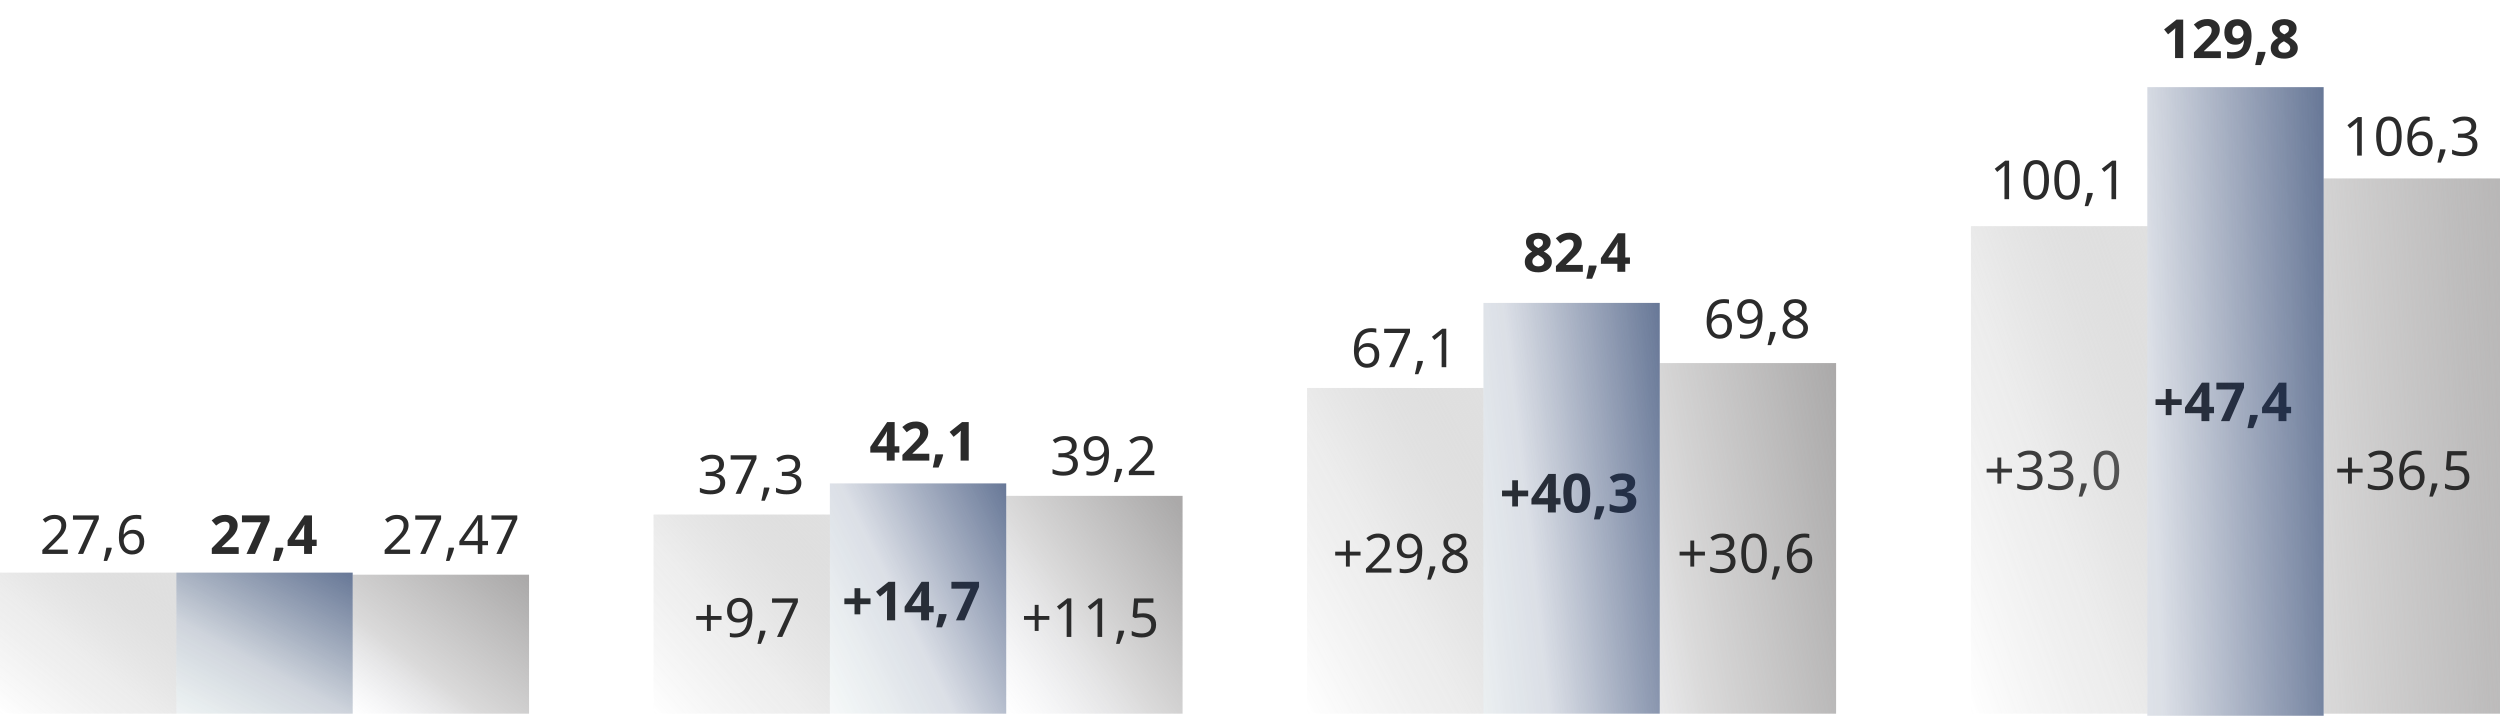
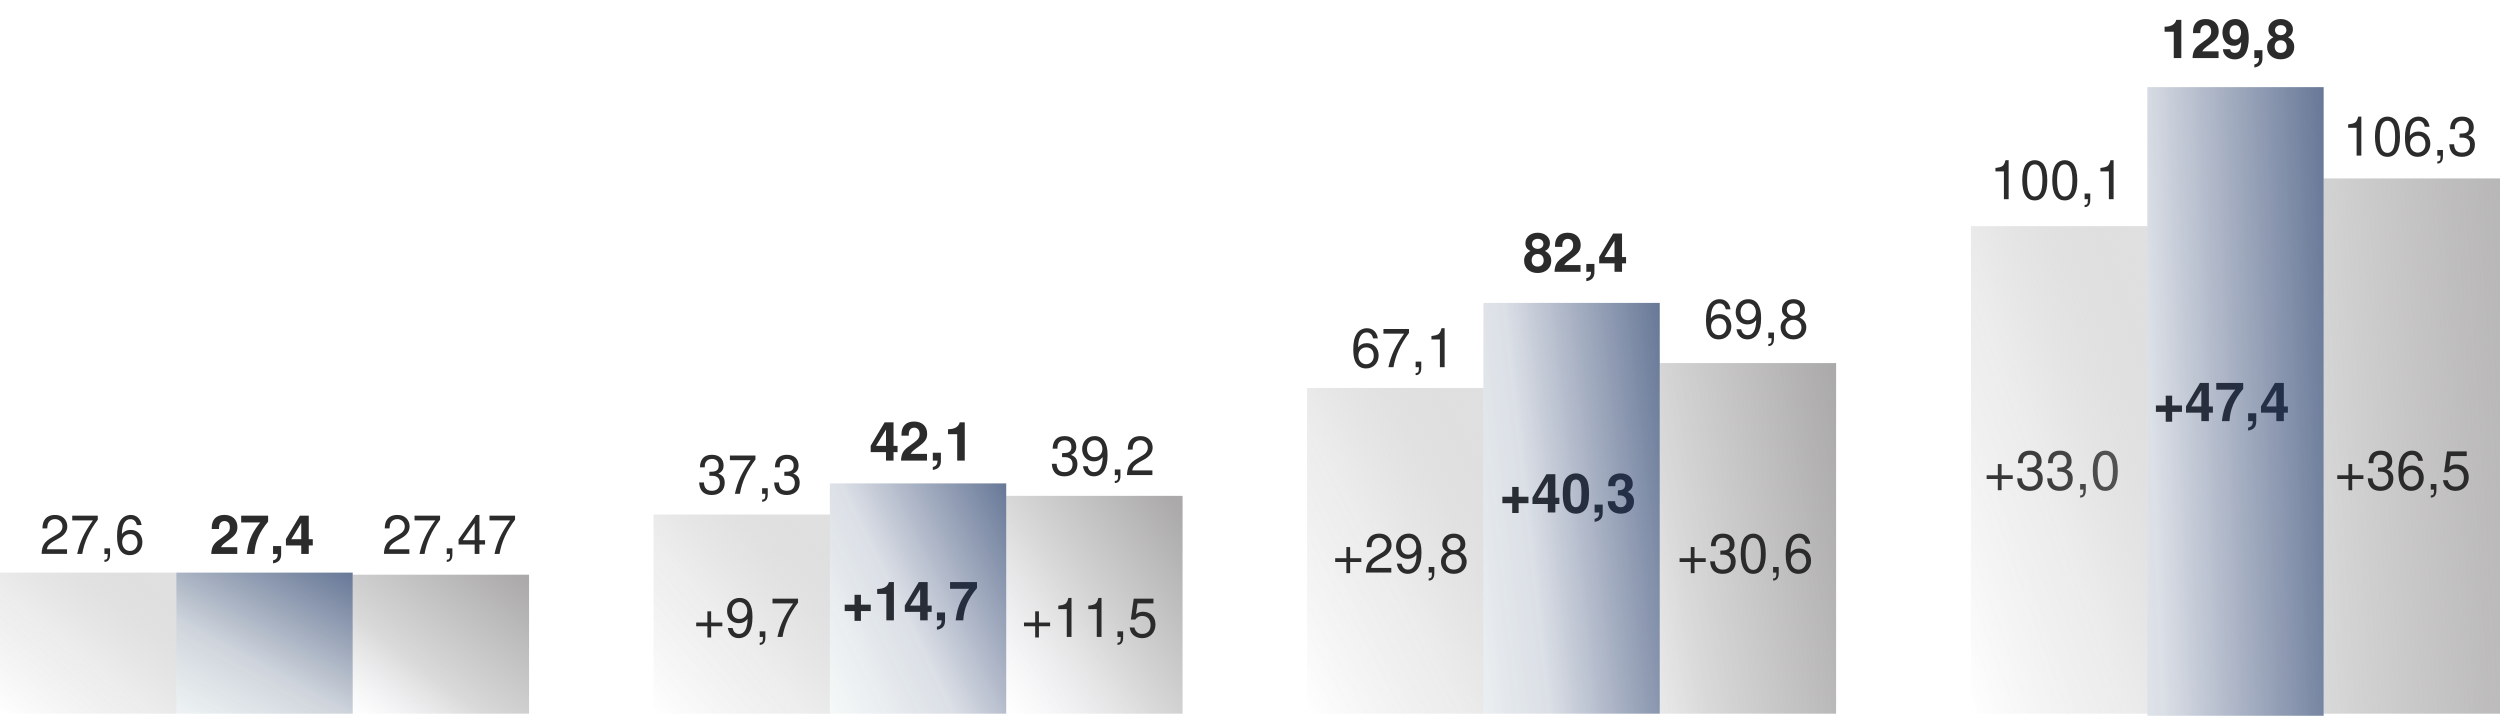
<svg xmlns="http://www.w3.org/2000/svg" xmlns:xlink="http://www.w3.org/1999/xlink" width="1205" height="345" viewBox="0 0 1205 345">
  <defs>
    <linearGradient id="a" x1="1" x2="-0.939" y2="0.375" gradientUnits="objectBoundingBox">
      <stop offset="0" stop-color="#817f7f" />
      <stop offset="0" stop-color="#949292" stop-opacity="0.988" />
      <stop offset="0.599" stop-color="#817f7f" stop-opacity="0.439" />
      <stop offset="1" stop-color="#636363" stop-opacity="0" />
    </linearGradient>
    <linearGradient id="b" x1="0.964" x2="0" y2="1" gradientUnits="objectBoundingBox">
      <stop offset="0" stop-color="#817f7f" />
      <stop offset="0.634" stop-color="#817f7f" stop-opacity="0.439" />
      <stop offset="1" stop-color="#a4a8b8" stop-opacity="0" />
    </linearGradient>
    <linearGradient id="c" x1="1" x2="0" y2="1" gradientUnits="objectBoundingBox">
      <stop offset="0" stop-color="#c6c6c6" stop-opacity="0.82" />
      <stop offset="0.562" stop-color="#929292" stop-opacity="0.239" />
      <stop offset="1" stop-color="#636363" stop-opacity="0" />
    </linearGradient>
    <linearGradient id="d" x1="1" x2="0" y2="1" gradientUnits="objectBoundingBox">
      <stop offset="0" stop-color="#c6c6c6" stop-opacity="0.82" />
      <stop offset="0.555" stop-color="#929292" stop-opacity="0.251" />
      <stop offset="1" stop-color="#636363" stop-opacity="0" />
    </linearGradient>
    <linearGradient id="e" x1="1" y1="0.059" x2="-0.025" y2="0.957" gradientUnits="objectBoundingBox">
      <stop offset="0" stop-color="#817f7f" />
      <stop offset="0.541" stop-color="#817f7f" stop-opacity="0.439" />
      <stop offset="1" stop-color="#a4a8b8" stop-opacity="0" />
    </linearGradient>
    <linearGradient id="g" x1="1" x2="-0.676" y2="0.592" gradientUnits="objectBoundingBox">
      <stop offset="0" stop-color="#817f7f" />
      <stop offset="0.578" stop-color="#817f7f" stop-opacity="0.439" />
      <stop offset="1" stop-color="#a4a8b8" stop-opacity="0" />
    </linearGradient>
    <linearGradient id="i" x1="1" x2="0.061" y2="1.384" gradientUnits="objectBoundingBox">
      <stop offset="0" stop-color="#1d3564" />
      <stop offset="0.5" stop-color="#0d2952" stop-opacity="0.302" />
      <stop offset="1" stop-color="#135b5b" stop-opacity="0" />
    </linearGradient>
    <linearGradient id="j" x1="1" x2="-0.324" y2="0.852" gradientUnits="objectBoundingBox">
      <stop offset="0" stop-color="#1d3564" />
      <stop offset="0.5" stop-color="#1d3564" stop-opacity="0.239" />
      <stop offset="1" stop-color="#135b5b" stop-opacity="0" />
    </linearGradient>
    <linearGradient id="k" x2="-0.65" y2="0.431" xlink:href="#j" />
    <linearGradient id="l" x1="1" x2="-1.103" y2="0.289" gradientUnits="objectBoundingBox">
      <stop offset="0" stop-color="#1d3564" />
      <stop offset="0.486" stop-color="#1d3564" stop-opacity="0.239" />
      <stop offset="1" stop-color="#135b5b" stop-opacity="0" />
    </linearGradient>
  </defs>
  <g transform="translate(-358 -3588)">
    <rect width="85" height="258" transform="translate(1478 3674)" opacity="0.67" fill="url(#a)" />
    <rect width="85" height="67" transform="translate(528 3865)" opacity="0.67" fill="url(#b)" />
    <rect width="85" height="96" transform="translate(673 3836)" opacity="0.67" fill="url(#c)" />
    <rect width="85" height="68" transform="translate(358 3864)" opacity="0.67" fill="url(#d)" />
    <rect width="85" height="105" transform="translate(843 3827)" opacity="0.67" fill="url(#e)" />
    <rect width="85" height="157" transform="translate(988 3775)" opacity="0.67" fill="url(#d)" />
    <rect width="85" height="169" transform="translate(1158 3763)" opacity="0.67" fill="url(#g)" />
-     <text transform="translate(401 3855)" fill="#2b2b2b" font-size="26" font-family="PTSans-Regular, PT Sans">
+     <text transform="translate(401 3855)" fill="#2b2b2b" font-size="26" font-family="PTSans-Regular, PT Sans, Helvetica">
      <tspan x="-23.842" y="0">27,6</tspan>
    </text>
-     <text transform="translate(573 3855)" fill="#2b2b2b" font-size="26" font-family="PTSans-Regular, PT Sans">
+     <text transform="translate(573 3855)" fill="#2b2b2b" font-size="26" font-family="PTSans-Regular, PT Sans, Helvetica">
      <tspan x="-30.85" y="0">27,47</tspan>
    </text>
-     <text transform="translate(718 3826)" fill="#2b2b2b" font-size="26" font-family="PTSans-Regular, PT Sans">
+     <text transform="translate(718 3826)" fill="#2b2b2b" font-size="26" font-family="PTSans-Regular, PT Sans, Helvetica">
      <tspan x="-23.842" y="0">37,3</tspan>
    </text>
-     <text transform="translate(718 3895)" fill="#2b2b2b" font-size="26" font-family="PTSans-Regular, PT Sans">
+     <text transform="translate(718 3895)" fill="#2b2b2b" font-size="26" font-family="PTSans-Regular, PT Sans, Helvetica">
      <tspan x="-25.727" y="0">+9,7</tspan>
    </text>
-     <text transform="translate(888 3817)" fill="#2b2b2b" font-size="26" font-family="PTSans-Regular, PT Sans">
+     <text transform="translate(888 3817)" fill="#2b2b2b" font-size="26" font-family="PTSans-Regular, PT Sans, Helvetica">
      <tspan x="-23.842" y="0">39,2</tspan>
    </text>
-     <text transform="translate(883 3895)" fill="#2b2b2b" font-size="26" font-family="PTSans-Regular, PT Sans">
+     <text transform="translate(883 3895)" fill="#2b2b2b" font-size="26" font-family="PTSans-Regular, PT Sans, Helvetica">
      <tspan x="-32.735" y="0">+11,5</tspan>
    </text>
-     <text transform="translate(1033 3765)" fill="#2b2b2b" font-size="26" font-family="PTSans-Regular, PT Sans">
+     <text transform="translate(1033 3765)" fill="#2b2b2b" font-size="26" font-family="PTSans-Regular, PT Sans, Helvetica">
      <tspan x="-23.842" y="0">67,1</tspan>
    </text>
-     <text transform="translate(1033 3864)" fill="#2b2b2b" font-size="26" font-family="PTSans-Regular, PT Sans">
+     <text transform="translate(1033 3864)" fill="#2b2b2b" font-size="26" font-family="PTSans-Regular, PT Sans, Helvetica">
      <tspan x="-32.735" y="0">+29,8</tspan>
    </text>
-     <text transform="translate(1203 3751)" fill="#2b2b2b" font-size="26" font-family="PTSans-Regular, PT Sans">
+     <text transform="translate(1203 3751)" fill="#2b2b2b" font-size="26" font-family="PTSans-Regular, PT Sans, Helvetica">
      <tspan x="-23.842" y="0">69,8</tspan>
    </text>
-     <text transform="translate(1199 3864)" fill="#2b2b2b" font-size="26" font-family="PTSans-Regular, PT Sans">
+     <text transform="translate(1199 3864)" fill="#2b2b2b" font-size="26" font-family="PTSans-Regular, PT Sans, Helvetica">
      <tspan x="-32.735" y="0">+30,6</tspan>
    </text>
-     <text transform="translate(1348 3684)" fill="#2b2b2b" font-size="26" font-family="PTSans-Regular, PT Sans">
+     <text transform="translate(1348 3684)" fill="#2b2b2b" font-size="26" font-family="PTSans-Regular, PT Sans, Helvetica">
      <tspan x="-30.85" y="0">100,1</tspan>
    </text>
-     <text transform="translate(1347 3824)" fill="#2b2b2b" font-size="26" font-family="PTSans-Regular, PT Sans">
+     <text transform="translate(1347 3824)" fill="#2b2b2b" font-size="26" font-family="PTSans-Regular, PT Sans, Helvetica">
      <tspan x="-32.735" y="0">+33,0</tspan>
    </text>
-     <text transform="translate(1518 3663)" fill="#2b2b2b" font-size="26" font-family="PTSans-Regular, PT Sans">
+     <text transform="translate(1518 3663)" fill="#2b2b2b" font-size="26" font-family="PTSans-Regular, PT Sans, Helvetica">
      <tspan x="-30.85" y="0">106,3</tspan>
    </text>
-     <text transform="translate(1516 3824)" fill="#2b2b2b" font-size="26" font-family="PTSans-Regular, PT Sans">
+     <text transform="translate(1516 3824)" fill="#2b2b2b" font-size="26" font-family="PTSans-Regular, PT Sans, Helvetica">
      <tspan x="-32.735" y="0">+36,5</tspan>
    </text>
-     <text transform="translate(485 3855)" fill="#2b2b2b" font-size="26" font-family="PTSans-Regular, PT Sans" font-weight="700">
+     <text transform="translate(485 3855)" fill="#2b2b2b" font-size="26" font-family="PTSans-Regular, PT Sans, Helvetica" font-weight="700">
      <tspan x="-25.956" y="0">27,4</tspan>
    </text>
-     <text transform="translate(803 3810)" fill="#2b2b2b" font-size="26" font-family="PTSans-Regular, PT Sans" font-weight="700">
+     <text transform="translate(803 3810)" fill="#2b2b2b" font-size="26" font-family="PTSans-Regular, PT Sans, Helvetica" font-weight="700">
      <tspan x="-25.956" y="0">42,1</tspan>
    </text>
-     <text transform="translate(799 3887)" fill="#2b2b2b" font-size="26" font-family="PTSans-Regular, PT Sans" font-weight="700">
+     <text transform="translate(799 3887)" fill="#2b2b2b" font-size="26" font-family="PTSans-Regular, PT Sans, Helvetica" font-weight="700">
      <tspan x="-35.147" y="0">+14,7</tspan>
    </text>
-     <text transform="translate(1118 3719)" fill="#2b2b2b" font-size="26" font-family="PTSans-Regular, PT Sans" font-weight="700">
+     <text transform="translate(1118 3719)" fill="#2b2b2b" font-size="26" font-family="PTSans-Regular, PT Sans, Helvetica" font-weight="700">
      <tspan x="-25.956" y="0">82,4</tspan>
    </text>
-     <text transform="translate(1116 3835)" fill="#2b2b2b" font-size="26" font-family="PTSans-Regular, PT Sans" font-weight="700">
+     <text transform="translate(1116 3835)" fill="#2b2b2b" font-size="26" font-family="PTSans-Regular, PT Sans, Helvetica" font-weight="700">
      <tspan x="-35.147" y="0">+40,3</tspan>
    </text>
-     <text transform="translate(1433 3616)" fill="#2b2b2b" font-size="26" font-family="PTSans-Regular, PT Sans" font-weight="700">
+     <text transform="translate(1433 3616)" fill="#2b2b2b" font-size="26" font-family="PTSans-Regular, PT Sans, Helvetica" font-weight="700">
      <tspan x="-33.433" y="0">129,8</tspan>
    </text>
-     <text transform="translate(1431 3791)" fill="#2b2b2b" font-size="26" font-family="PTSans-Regular, PT Sans" font-weight="700">
+     <text transform="translate(1431 3791)" fill="#2b2b2b" font-size="26" font-family="PTSans-Regular, PT Sans, Helvetica" font-weight="700">
      <tspan x="-35.147" y="0">+47,4</tspan>
    </text>
    <rect width="85" height="235" transform="translate(1308 3697)" opacity="0.67" fill="url(#d)" />
    <rect width="85" height="68" transform="translate(443 3864)" opacity="0.67" fill="url(#i)" />
    <rect width="85" height="111" transform="translate(758 3821)" opacity="0.67" fill="url(#j)" />
    <rect width="85" height="198" transform="translate(1073 3734)" opacity="0.67" fill="url(#k)" />
    <rect width="85" height="303" transform="translate(1393 3630)" opacity="0.67" fill="url(#l)" />
  </g>
</svg>
